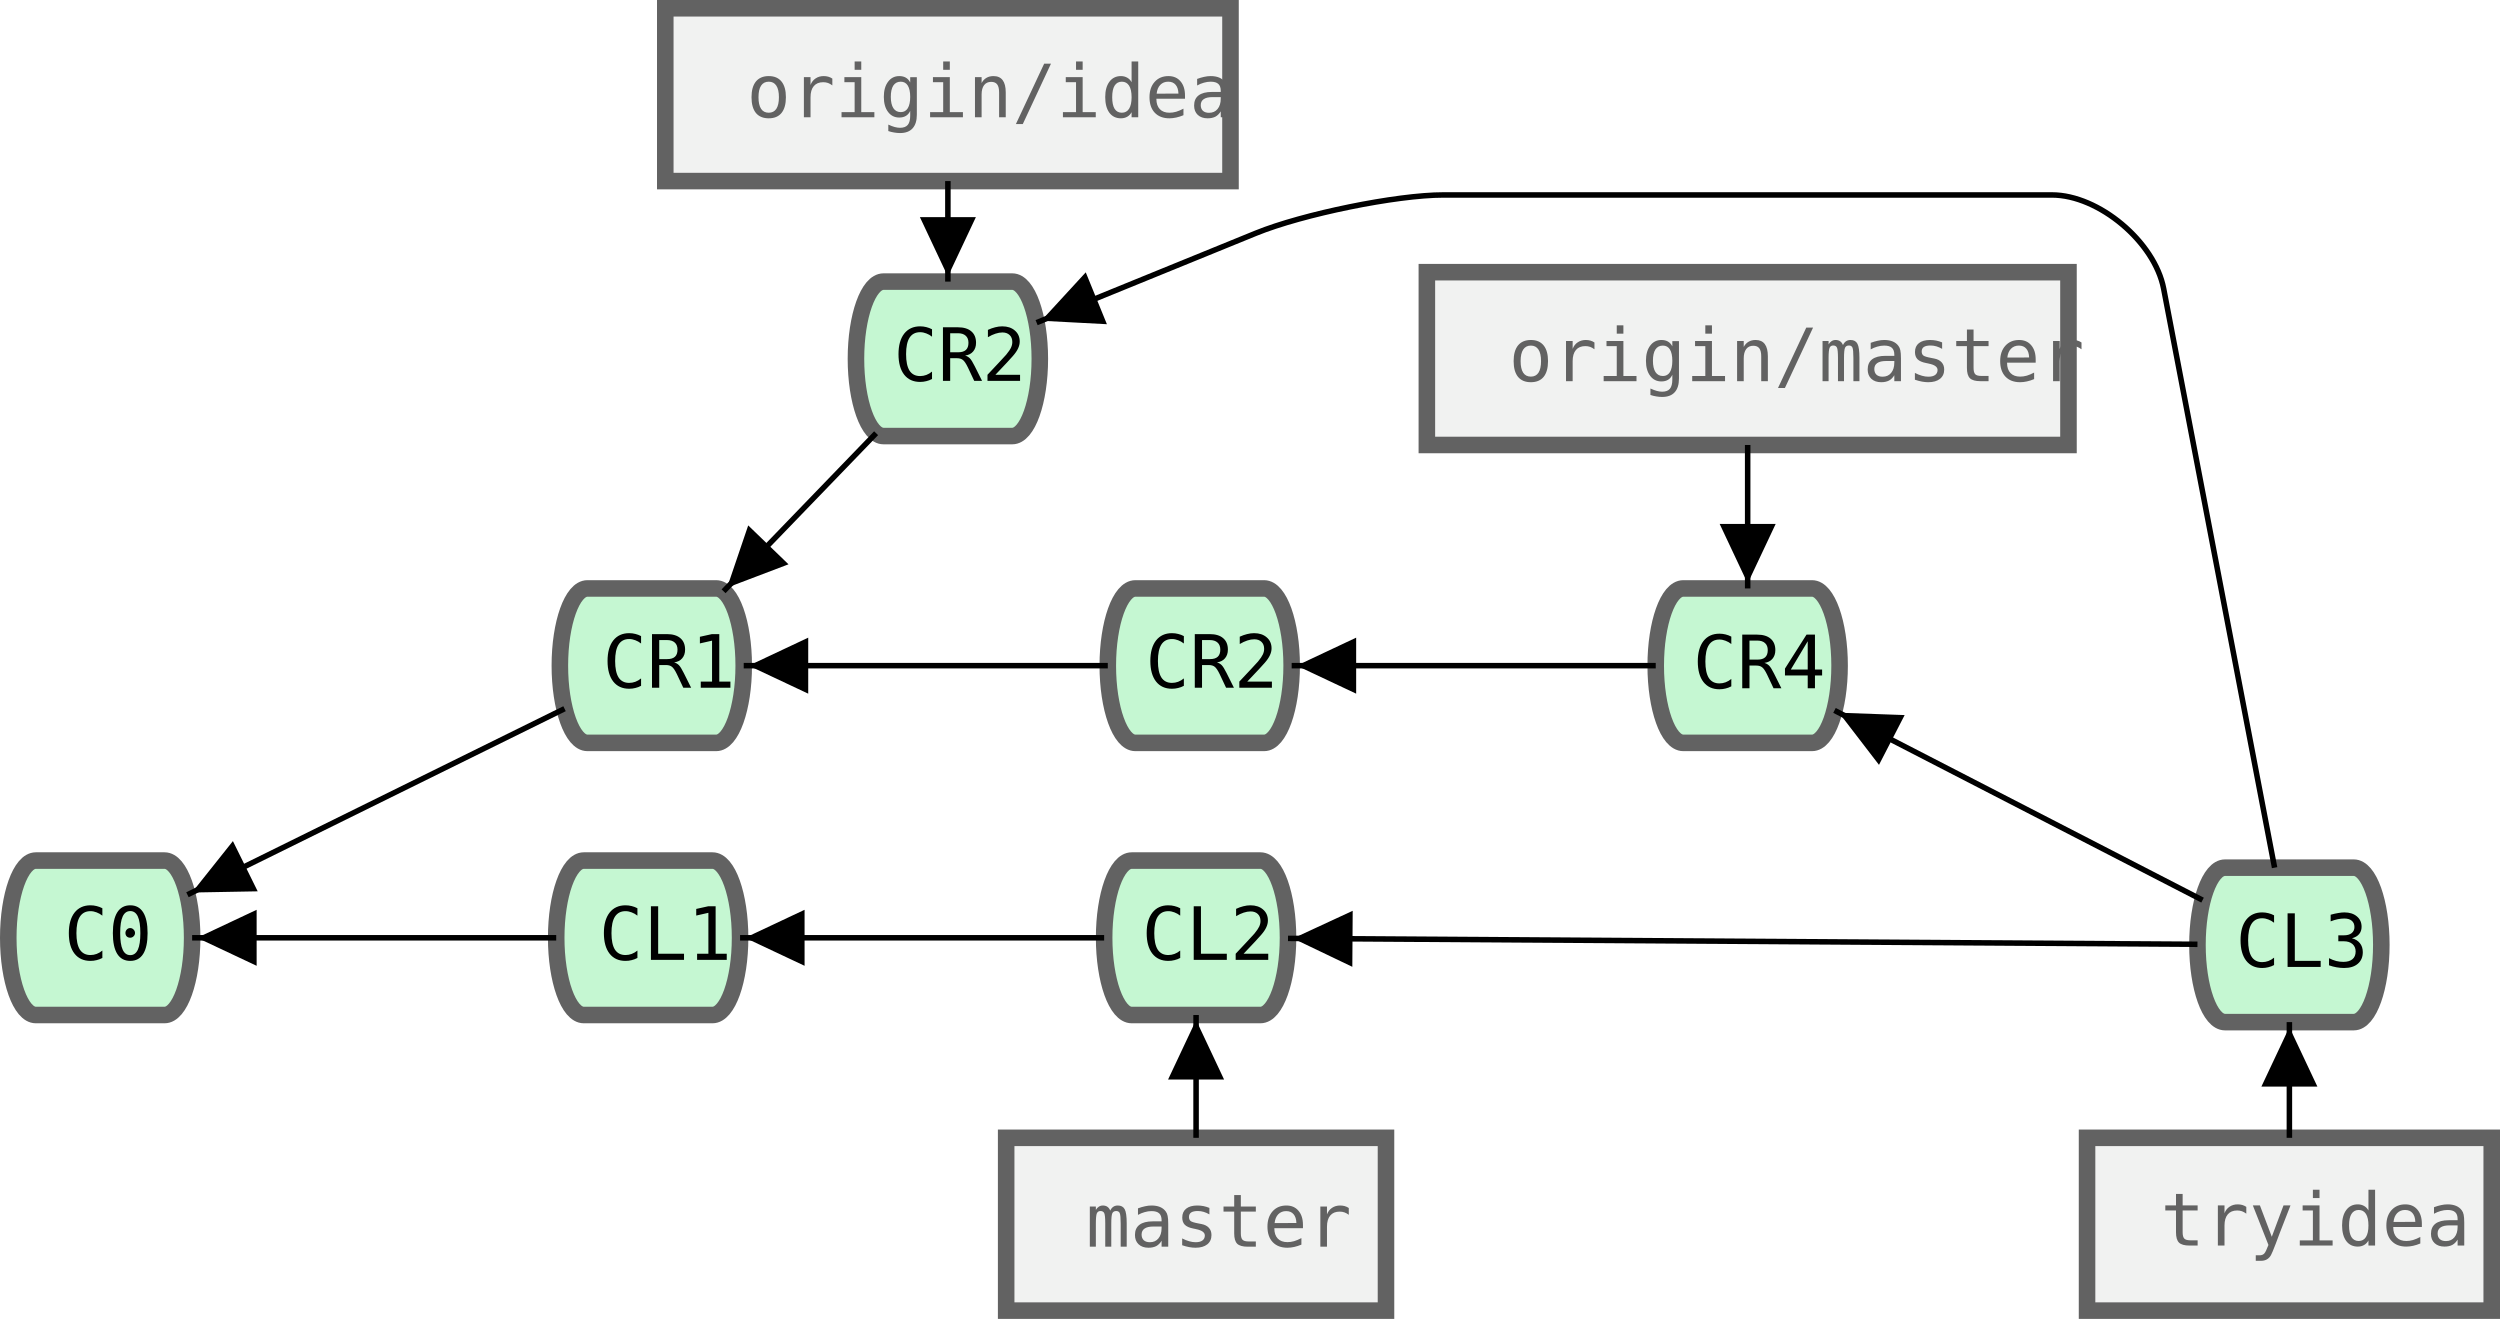
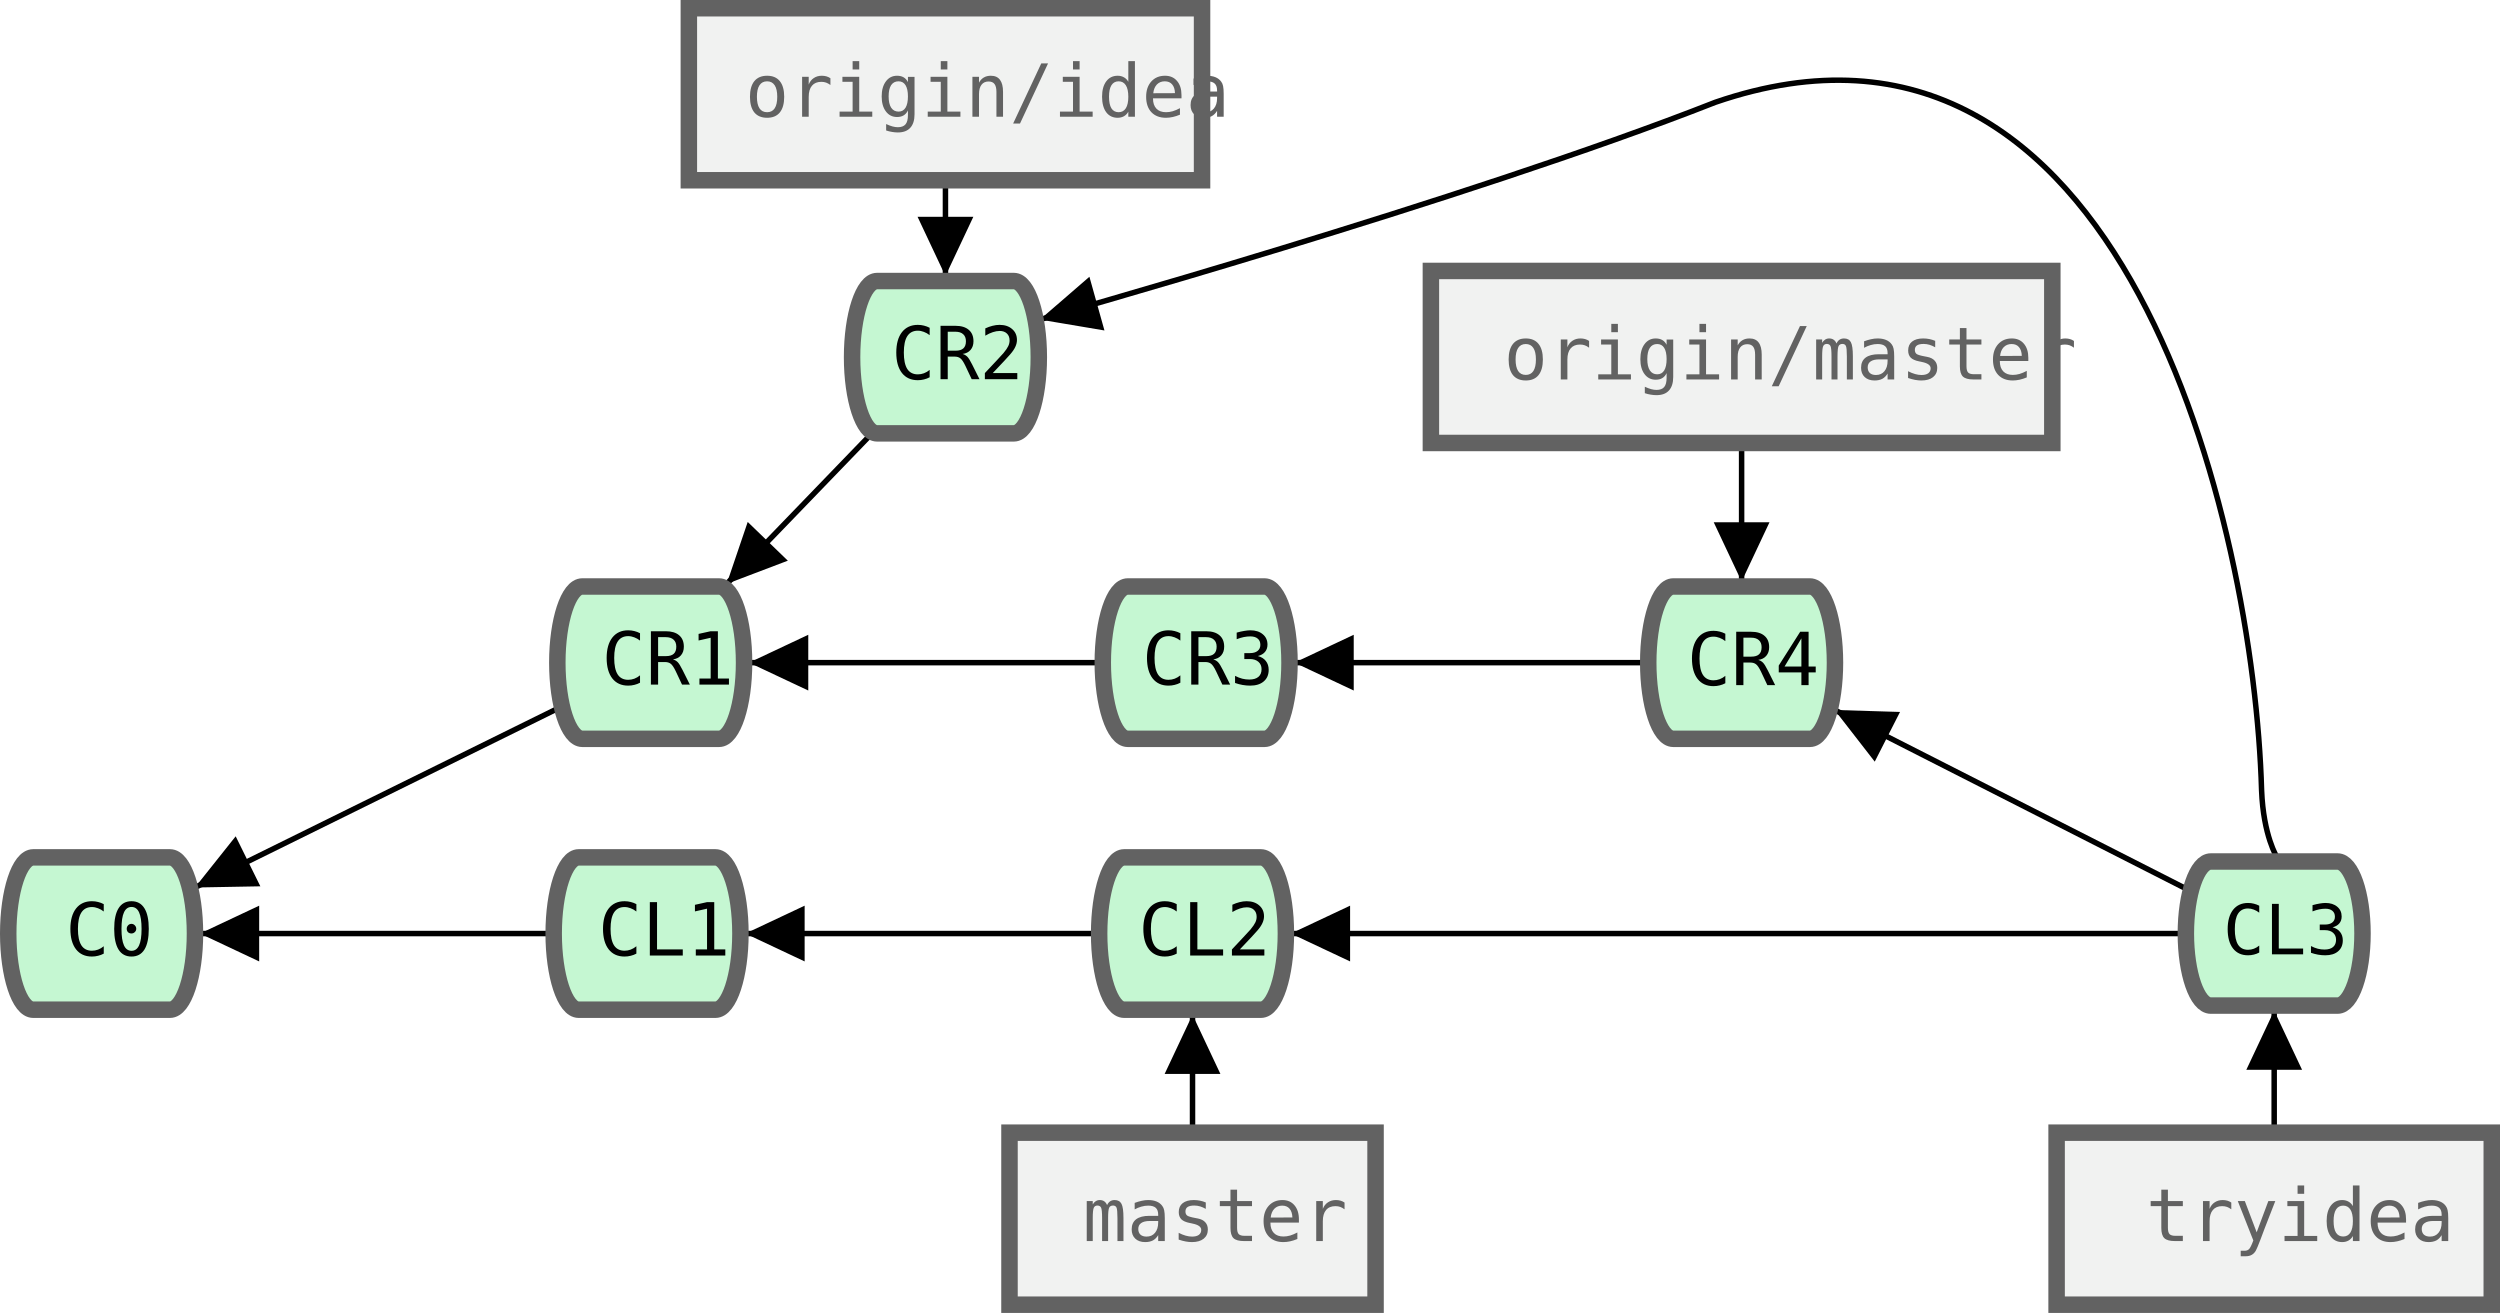
- <svg xmlns="http://www.w3.org/2000/svg" width="453.239" height="239.112" version="1.1" id="svg59" xml:space="preserve">
+ <svg xmlns="http://www.w3.org/2000/svg" width="455.299" height="239.112" version="1.1" id="svg49" xml:space="preserve">
  <defs id="defs4">
-     <rect x="318.086" y="219.016" width="10.384" height="29.798" id="rect3302" />
-     <marker orient="auto" refY="0" refX="0" id="Arrow1Lend_000000_1.000000px" style="overflow:visible">
-       <path id="path_Arrow1Lend_000000_1.000000px" d="M -5,0 V -2 L 0,0 -5,2 Z" style="fill:#000000;fill-rule:evenodd;stroke:#000000;stroke-width:1px;marker-start:none" />
-     </marker>
    <marker style="overflow:visible" id="TriangleStart" refX="4" refY="0" orient="auto-start-reverse" markerWidth="10.784" markerHeight="10.155" viewBox="0 0 5.324 6.155" preserveAspectRatio="none">
      <path transform="scale(0.5)" style="fill:context-stroke;fill-rule:evenodd;stroke:context-stroke;stroke-width:1pt" d="M 5.77,0 -2.88,5 V -5 Z" id="path135" />
    </marker>
    <marker style="overflow:visible" id="TriangleStart-0" refX="4" refY="0" orient="auto-start-reverse" markerWidth="10.784" markerHeight="10.155" viewBox="0 0 5.324 6.155" preserveAspectRatio="none">
      <path transform="scale(0.5)" style="fill:context-stroke;fill-rule:evenodd;stroke:context-stroke;stroke-width:1pt" d="M 5.77,0 -2.88,5 V -5 Z" id="path135-8" />
    </marker>
    <marker style="overflow:visible" id="TriangleStart-0-1" refX="4" refY="0" orient="auto-start-reverse" markerWidth="10.784" markerHeight="10.155" viewBox="0 0 5.324 6.155" preserveAspectRatio="none">
      <path transform="scale(0.5)" style="fill:context-stroke;fill-rule:evenodd;stroke:context-stroke;stroke-width:1pt" d="M 5.77,0 -2.88,5 V -5 Z" id="path135-8-9" />
    </marker>
    <marker style="overflow:visible" id="TriangleStart-0-1-9" refX="4" refY="0" orient="auto-start-reverse" markerWidth="10.784" markerHeight="10.155" viewBox="0 0 5.324 6.155" preserveAspectRatio="none">
      <path transform="scale(0.5)" style="fill:context-stroke;fill-rule:evenodd;stroke:context-stroke;stroke-width:1pt" d="M 5.77,0 -2.88,5 V -5 Z" id="path135-8-9-3" />
    </marker>
    <marker style="overflow:visible" id="TriangleStart-0-1-0" refX="4" refY="0" orient="auto-start-reverse" markerWidth="10.784" markerHeight="10.155" viewBox="0 0 5.324 6.155" preserveAspectRatio="none">
      <path transform="scale(0.5)" style="fill:context-stroke;fill-rule:evenodd;stroke:context-stroke;stroke-width:1pt" d="M 5.77,0 -2.88,5 V -5 Z" id="path135-8-9-04" />
    </marker>
    <marker style="overflow:visible" id="TriangleStart-0-1-2" refX="4" refY="0" orient="auto-start-reverse" markerWidth="10.784" markerHeight="10.155" viewBox="0 0 5.324 6.155" preserveAspectRatio="none">
      <path transform="scale(0.5)" style="fill:context-stroke;fill-rule:evenodd;stroke:context-stroke;stroke-width:1pt" d="M 5.77,0 -2.88,5 V -5 Z" id="path135-8-9-67" />
    </marker>
    <marker style="overflow:visible" id="TriangleStart-0-1-98" refX="4" refY="0" orient="auto-start-reverse" markerWidth="10.784" markerHeight="10.155" viewBox="0 0 5.324 6.155" preserveAspectRatio="none">
      <path transform="scale(0.5)" style="fill:context-stroke;fill-rule:evenodd;stroke:context-stroke;stroke-width:1pt" d="M 5.77,0 -2.88,5 V -5 Z" id="path135-8-9-7" />
    </marker>
    <marker style="overflow:visible" id="TriangleStart-0-1-82" refX="4" refY="0" orient="auto-start-reverse" markerWidth="10.784" markerHeight="10.155" viewBox="0 0 5.324 6.155" preserveAspectRatio="none">
      <path transform="scale(0.5)" style="fill:context-stroke;fill-rule:evenodd;stroke:context-stroke;stroke-width:1pt" d="M 5.77,0 -2.88,5 V -5 Z" id="path135-8-9-9" />
    </marker>
-     <marker style="overflow:visible" id="TriangleStart-0-1-5" refX="4" refY="0" orient="auto-start-reverse" markerWidth="10.784" markerHeight="10.155" viewBox="0 0 5.324 6.155" preserveAspectRatio="none">
-       <path transform="scale(0.5)" style="fill:context-stroke;fill-rule:evenodd;stroke:context-stroke;stroke-width:1pt" d="M 5.77,0 -2.88,5 V -5 Z" id="path135-8-9-99" />
-     </marker>
-     <marker style="overflow:visible" id="TriangleStart-0-1-91" refX="4" refY="0" orient="auto-start-reverse" markerWidth="10.784" markerHeight="10.155" viewBox="0 0 5.324 6.155" preserveAspectRatio="none">
-       <path transform="scale(0.5)" style="fill:context-stroke;fill-rule:evenodd;stroke:context-stroke;stroke-width:1pt" d="M 5.77,0 -2.88,5 V -5 Z" id="path135-8-9-07" />
-     </marker>
    <marker style="overflow:visible" id="TriangleStart-0-1-91-8" refX="4" refY="0" orient="auto-start-reverse" markerWidth="10.784" markerHeight="10.155" viewBox="0 0 5.324 6.155" preserveAspectRatio="none">
      <path transform="scale(0.5)" style="fill:context-stroke;fill-rule:evenodd;stroke:context-stroke;stroke-width:1pt" d="M 5.77,0 -2.88,5 V -5 Z" id="path135-8-9-07-04" />
    </marker>
-     <marker style="overflow:visible" id="TriangleStart-0-1-5-1" refX="4" refY="0" orient="auto-start-reverse" markerWidth="10.784" markerHeight="10.155" viewBox="0 0 5.324 6.155" preserveAspectRatio="none">
-       <path transform="scale(0.5)" style="fill:context-stroke;fill-rule:evenodd;stroke:context-stroke;stroke-width:1pt" d="M 5.77,0 -2.88,5 V -5 Z" id="path135-8-9-99-27" />
+     <marker style="overflow:visible" id="TriangleStart-0-1-6" refX="4" refY="0" orient="auto-start-reverse" markerWidth="10.784" markerHeight="10.155" viewBox="0 0 5.324 6.155" preserveAspectRatio="none">
+       <path transform="scale(0.5)" style="fill:context-stroke;fill-rule:evenodd;stroke:context-stroke;stroke-width:1pt" d="M 5.77,0 -2.88,5 V -5 Z" id="path135-8-9-5" />
    </marker>
-     <marker style="overflow:visible" id="TriangleStart-0-1-2-9" refX="4" refY="0" orient="auto-start-reverse" markerWidth="10.784" markerHeight="10.155" viewBox="0 0 5.324 6.155" preserveAspectRatio="none">
-       <path transform="scale(0.5)" style="fill:context-stroke;fill-rule:evenodd;stroke:context-stroke;stroke-width:1pt" d="M 5.77,0 -2.88,5 V -5 Z" id="path135-8-9-67-3" />
+     <marker style="overflow:visible" id="TriangleStart-0-1-3" refX="4" refY="0" orient="auto-start-reverse" markerWidth="10.784" markerHeight="10.155" viewBox="0 0 5.324 6.155" preserveAspectRatio="none">
+       <path transform="scale(0.5)" style="fill:context-stroke;fill-rule:evenodd;stroke:context-stroke;stroke-width:1pt" d="M 5.77,0 -2.88,5 V -5 Z" id="path135-8-9-74" />
+     </marker>
+     <marker style="overflow:visible" id="TriangleStart-0-1-91-8-4" refX="4" refY="0" orient="auto-start-reverse" markerWidth="10.784" markerHeight="10.155" viewBox="0 0 5.324 6.155" preserveAspectRatio="none">
+       <path transform="scale(0.5)" style="fill:context-stroke;fill-rule:evenodd;stroke:context-stroke;stroke-width:1pt" d="M 5.77,0 -2.88,5 V -5 Z" id="path135-8-9-07-04-3" />
    </marker>
  </defs>
-   <g id="g_master" style="stroke:#626262;stroke-width:3;stroke-dasharray:none;stroke-opacity:1" transform="translate(-74.29382,49.72458)">
-     <path d="m 452.667,187.887 h 73.366 v -31.329 h -73.366 z" style="fill:#f1f2f1;fill-opacity:1;fill-rule:nonzero;stroke:#626262;stroke-width:3;stroke-dasharray:none;stroke-opacity:1" id="b_master" />
-     <text xml:space="preserve" style="font-variant:normal;font-weight:normal;font-size:13.333px;font-family:Inconsolata;-inkscape-font-specification:Inconsolata;writing-mode:lr-tb;fill:#626262;fill-opacity:1;fill-rule:nonzero;stroke:none;stroke-width:3;stroke-dasharray:none;stroke-opacity:1" id="t_master" x="465.997" y="176.089">
-       <tspan x="465.997" y="176.089" id="tspan34577" style="fill:#626262;fill-opacity:1;stroke:none;stroke-width:3;stroke-dasharray:none;stroke-opacity:1">tryidea</tspan>
-     </text>
-   </g>
-   <g id="g_c1" style="stroke:#626262;stroke-width:3;stroke-dasharray:none;stroke-opacity:1" transform="translate(-38.95867,47.83096)">
-     <path d="m 144.797,108.187 h 23.333 c 2.76,0 5,6.272 5,14 0,7.728 -2.24,14 -5,14 h -23.333 c -2.761,0 -5,-6.272 -5,-14 0,-7.728 2.239,-14 5,-14" style="fill:#c5f7d2;fill-opacity:1;fill-rule:nonzero;stroke:#626262;stroke-width:3;stroke-dasharray:none;stroke-opacity:1" id="b_c1" />
+   <path style="display:inline;fill:none;fill-rule:evenodd;stroke:#000000;stroke-width:1px;stroke-linecap:butt;stroke-linejoin:miter;stroke-opacity:1;marker-end:url(#TriangleStart)" d="m 172.185,32.829 1e-5,18.353" id="a_1" />
+   <path style="display:inline;fill:none;fill-rule:evenodd;stroke:#000000;stroke-width:1px;stroke-linecap:butt;stroke-linejoin:miter;stroke-opacity:1;marker-end:url(#TriangleStart-0)" d="m 317.181,80.673 2e-5,26.137" id="a_1-1" />
+   <path style="display:inline;fill:none;fill-rule:evenodd;stroke:#000000;stroke-width:1px;stroke-linecap:butt;stroke-linejoin:miter;stroke-opacity:1;marker-end:url(#TriangleStart-0-1)" d="M 300.177,120.681 H 234.846" id="a_1-1-6" />
+   <path style="display:inline;fill:none;fill-rule:evenodd;stroke:#000000;stroke-width:1px;stroke-linecap:butt;stroke-linejoin:miter;stroke-opacity:1;marker-end:url(#TriangleStart-0-1-6)" d="M 398.961,162.28 333.307,128.884" id="a_1-1-6-69" />
+   <path style="display:inline;fill:none;fill-rule:evenodd;stroke:#000000;stroke-width:1px;stroke-linecap:butt;stroke-linejoin:miter;stroke-opacity:1;marker-end:url(#TriangleStart-0-1-3)" d="m 398.089,170.018 -163.904,0" id="a_1-1-6-5" />
+   <path style="display:inline;fill:none;fill-rule:evenodd;stroke:#000000;stroke-width:1px;stroke-linecap:butt;stroke-linejoin:miter;stroke-opacity:1;marker-end:url(#TriangleStart-0-1-0)" d="m 158.981,78.736 -27.274,28.263" id="a_1-1-6-6" />
+   <path style="display:inline;fill:none;fill-rule:evenodd;stroke:#000000;stroke-width:1px;stroke-linecap:butt;stroke-linejoin:miter;stroke-opacity:1;marker-end:url(#TriangleStart-0-1-2)" d="M 200.177,170.018 H 134.846" id="a_1-1-6-56" />
+   <path style="display:inline;fill:none;fill-rule:evenodd;stroke:#000000;stroke-width:1px;stroke-linecap:butt;stroke-linejoin:miter;stroke-opacity:1;marker-end:url(#TriangleStart-0-1-98)" d="M 100.839,170.018 H 35.507" id="a_1-1-6-2" />
+   <path style="display:inline;fill:none;fill-rule:evenodd;stroke:#000000;stroke-width:1px;stroke-linecap:butt;stroke-linejoin:miter;stroke-opacity:1;marker-end:url(#TriangleStart-0-1-82)" d="m 200.839,120.681 h -65.331" id="a_1-1-6-9" />
+   <path style="display:inline;fill:none;fill-rule:evenodd;stroke:#000000;stroke-width:1px;stroke-linecap:butt;stroke-linejoin:miter;stroke-opacity:1;marker-end:url(#TriangleStart-0-1-9)" d="M 102.325,128.663 34.682,162.036" id="a_1-1-6-3" />
+   <path style="display:inline;fill:none;fill-rule:evenodd;stroke:#000000;stroke-width:1px;stroke-linecap:butt;stroke-linejoin:miter;stroke-opacity:1;marker-end:url(#TriangleStart-0-1-91-8)" d="M 217.181,206.282 V 183.889" id="a_1-1-6-58-2" />
+   <path style="display:inline;fill:none;fill-rule:evenodd;stroke:#000000;stroke-width:1px;stroke-linecap:butt;stroke-linejoin:miter;stroke-opacity:1;marker-end:url(#TriangleStart-0-1-91-8-4)" d="m 414.174,206.282 0,-23.143" id="a_1-1-6-58-2-0" />
+   <path style="fill:none;fill-rule:evenodd;stroke:#000000;stroke-width:1px;stroke-linecap:butt;stroke-linejoin:miter;stroke-opacity:1;marker-end:url(#TriangleStart)" d="m 414.682,156.131 c 0,0 -2.479,-3.895 -2.803,-12.207 C 410.525,95.952 386.848,-6.937 312.413,18.621 267.165,36.425 188.512,58.447 188.512,58.447" id="path5614" />
+   <g id="g_c1" style="stroke:#626262;stroke-width:3;stroke-dasharray:none;stroke-opacity:1" transform="translate(-38.62166,47.83097)">
+     <rect style="fill:#c5f7d2;fill-opacity:1;stroke:#626262;stroke-width:3;stroke-dasharray:none;stroke-opacity:1" id="rect3545-6-1-7-9-3" width="34.007" height="27.742" x="139.46" y="108.316" ry="13.871" rx="4.558" />
    <text xml:space="preserve" style="font-variant:normal;font-weight:normal;font-size:13.333px;font-family:Inconsolata;-inkscape-font-specification:Inconsolata;writing-mode:lr-tb;fill:#000000;fill-opacity:1;fill-rule:nonzero;stroke:none;stroke-width:3;stroke-dasharray:none;stroke-opacity:1" id="t_c1" x="147.537" y="126.187">
      <tspan x="147.537" id="tspan34585" style="stroke:none;stroke-width:3;stroke-dasharray:none;stroke-opacity:1" y="126.187">CL1</tspan>
    </text>
  </g>
-   <g id="g_c0" style="stroke:#626262;stroke-width:3;stroke-dasharray:none;stroke-opacity:1" transform="translate(-38.0552,47.83096)">
-     <path d="m 44.555,108.187 h 23.333 c 2.76,0 5,6.272 5,14 0,7.728 -2.24,14 -5,14 H 44.555 c -2.76,0 -5,-6.272 -5,-14 0,-7.728 2.24,-14 5,-14" style="fill:#c5f7d2;fill-opacity:1;fill-rule:nonzero;stroke:#626262;stroke-width:3;stroke-dasharray:none;stroke-opacity:1" id="b_c0" />
+   <g id="g_c0" style="stroke:#626262;stroke-width:3;stroke-dasharray:none;stroke-opacity:1" transform="translate(-37.71819,47.83097)">
+     <rect style="fill:#c5f7d2;fill-opacity:1;stroke:#626262;stroke-width:3;stroke-dasharray:none;stroke-opacity:1" id="rect3545-6-1-7-9" width="34.007" height="27.742" x="39.218" y="108.316" ry="13.871" rx="4.558" />
    <text xml:space="preserve" style="font-variant:normal;font-weight:normal;font-size:13.333px;font-family:Inconsolata;-inkscape-font-specification:Inconsolata;writing-mode:lr-tb;fill:#000000;fill-opacity:1;fill-rule:nonzero;stroke:none;stroke-width:3;stroke-dasharray:none;stroke-opacity:1" id="t_c0" x="49.629" y="126.187">
      <tspan x="49.629 56.295" y="126.187" id="tspan34593" style="stroke:none;stroke-width:3;stroke-dasharray:none;stroke-opacity:1">C0</tspan>
    </text>
  </g>
-   <g id="g_c2" style="stroke:#626262;stroke-width:3;stroke-dasharray:none;stroke-opacity:1" transform="translate(-10.63467,47.83096)">
-     <path d="m 215.812,108.187 h 23.333 c 2.76,0 5,6.272 5,14 0,7.728 -2.24,14 -5,14 h -23.333 c -2.76,0 -5,-6.272 -5,-14 0,-7.728 2.24,-14 5,-14" style="fill:#c5f7d2;fill-opacity:1;fill-rule:nonzero;stroke:#626262;stroke-width:3;stroke-dasharray:none;stroke-opacity:1" id="b_c2" />
+   <g id="g_c2" style="stroke:#626262;stroke-width:3;stroke-dasharray:none;stroke-opacity:1" transform="translate(-10.29766,47.83097)">
+     <rect style="fill:#c5f7d2;fill-opacity:1;stroke:#626262;stroke-width:3;stroke-dasharray:none;stroke-opacity:1" id="rect3545-6-1-7-9-6" width="34.007" height="27.742" x="210.475" y="108.316" ry="13.871" rx="4.558" />
    <text xml:space="preserve" style="font-variant:normal;font-weight:normal;font-size:13.333px;font-family:Inconsolata;-inkscape-font-specification:Inconsolata;writing-mode:lr-tb;fill:#000000;fill-opacity:1;fill-rule:nonzero;stroke:none;stroke-width:3;stroke-dasharray:none;stroke-opacity:1" id="t_c2" x="217.619" y="126.187">
      <tspan x="217.619" y="126.187" id="tspan34607" style="stroke:none;stroke-width:3;stroke-dasharray:none;stroke-opacity:1">CL2</tspan>
    </text>
  </g>
-   <g id="g_r1" style="stroke:#626262;stroke-width:3;stroke-dasharray:none;stroke-opacity:1" transform="translate(-36.944,49.11765)">
-     <path d="m 143.444,57.564 h 23.333 c 2.76,0 5,6.272 5,14 0,7.728 -2.24,14 -5,14 H 143.444 c -2.76,0 -5,-6.272 -5,-14 0,-7.728 2.24,-14 5,-14" style="fill:#c5f7d2;fill-opacity:1;fill-rule:nonzero;stroke:#626262;stroke-width:3;stroke-dasharray:none;stroke-opacity:1" id="b_r1" />
+   <g id="g_c2-5" style="stroke:#626262;stroke-width:3.171;stroke-dasharray:none;stroke-opacity:1" transform="matrix(0.9459567,0,0,0.9459567,198.9886,54.43435)">
+     <rect style="fill:#c5f7d2;fill-opacity:1;stroke:#626262;stroke-width:3.171;stroke-dasharray:none;stroke-opacity:1" id="rect3545-6-1-7-9-6-5" width="34.007" height="27.742" x="210.475" y="108.316" ry="14.664" rx="4.818" />
+     <text xml:space="preserve" style="font-variant:normal;font-weight:normal;font-size:13.333px;font-family:Inconsolata;-inkscape-font-specification:Inconsolata;writing-mode:lr-tb;fill:#000000;fill-opacity:1;fill-rule:nonzero;stroke:none;stroke-width:3.171;stroke-dasharray:none;stroke-opacity:1" id="t_c2-4" x="217.619" y="126.187">
+       <tspan x="217.619" y="126.187" id="tspan34607-7" style="stroke:none;stroke-width:3.171;stroke-dasharray:none;stroke-opacity:1">CL3</tspan>
+     </text>
+   </g>
+   <g id="g_r1" style="stroke:#626262;stroke-width:3;stroke-dasharray:none;stroke-opacity:1" transform="translate(-36.60699,49.11766)">
+     <rect style="fill:#c5f7d2;fill-opacity:1;stroke:#626262;stroke-width:3;stroke-dasharray:none;stroke-opacity:1" id="rect3545-6-1-7-9-1" width="34.007" height="27.742" x="138.107" y="57.693" ry="13.871" rx="4.558" />
    <text xml:space="preserve" style="font-variant:normal;font-weight:normal;font-size:13.333px;font-family:Inconsolata;-inkscape-font-specification:Inconsolata;writing-mode:lr-tb;fill:#000000;fill-opacity:1;fill-rule:nonzero;stroke:none;stroke-width:3;stroke-dasharray:none;stroke-opacity:1" id="t_r1" x="146.184" y="75.564">
      <tspan x="146.184" y="75.564" id="tspan34621" style="stroke:none;stroke-width:3;stroke-dasharray:none;stroke-opacity:1">CR1</tspan>
    </text>
  </g>
-   <g id="g_r2" style="stroke:#626262;stroke-width:3;stroke-dasharray:none;stroke-opacity:1" transform="translate(-35.59733,49.11765)">
-     <path d="m 241.436,57.564 h 23.333 c 2.759,0 5,6.272 5,14 0,7.728 -2.241,14 -5,14 h -23.333 c -2.76,0 -5,-6.272 -5,-14 0,-7.728 2.24,-14 5,-14" style="fill:#c5f7d2;fill-opacity:1;fill-rule:nonzero;stroke:#626262;stroke-width:3;stroke-dasharray:none;stroke-opacity:1" id="b_r2" />
+   <g id="g_r2" style="stroke:#626262;stroke-width:3;stroke-dasharray:none;stroke-opacity:1" transform="translate(-35.26032,49.11766)">
+     <rect style="fill:#c5f7d2;fill-opacity:1;stroke:#626262;stroke-width:3;stroke-dasharray:none;stroke-opacity:1" id="rect3545-6-1-7-9-0" width="34.007" height="27.742" x="236.099" y="57.693" ry="13.871" rx="4.558" />
    <text xml:space="preserve" style="font-variant:normal;font-weight:normal;font-size:13.333px;font-family:Inconsolata;-inkscape-font-specification:Inconsolata;writing-mode:lr-tb;fill:#000000;fill-opacity:1;fill-rule:nonzero;stroke:none;stroke-width:3;stroke-dasharray:none;stroke-opacity:1" id="t_r2" x="243.243" y="75.564">
-       <tspan x="243.243" y="75.564" id="tspan34641" style="stroke:none;stroke-width:3;stroke-dasharray:none;stroke-opacity:1">CR2</tspan>
+       <tspan x="243.243" y="75.564" id="tspan34641" style="stroke:none;stroke-width:3;stroke-dasharray:none;stroke-opacity:1">CR3</tspan>
    </text>
  </g>
-   <g id="g_c3" style="stroke:#626262;stroke-width:3;stroke-dasharray:none;stroke-opacity:1" transform="translate(-138.7429,-57.13312)">
-     <path d="m 298.924,108.187 h 23.333 c 2.76,0 5,6.272 5,14 0,7.728 -2.24,14 -5,14 h -23.333 c -2.76,0 -5,-6.272 -5,-14 0,-7.728 2.24,-14 5,-14" style="fill:#c5f7d2;fill-opacity:1;fill-rule:nonzero;stroke:#626262;stroke-width:3;stroke-dasharray:none;stroke-opacity:1" id="b_c3" />
+   <g id="g_c3" style="stroke:#626262;stroke-width:3;stroke-dasharray:none;stroke-opacity:1" transform="translate(-138.4059,-57.13311)">
+     <rect style="fill:#c5f7d2;fill-opacity:1;stroke:#626262;stroke-width:3;stroke-dasharray:none;stroke-opacity:1" id="rect3545-6-1-7-9-63" width="34.007" height="27.742" x="293.587" y="108.316" ry="13.871" rx="4.558" />
    <text xml:space="preserve" style="font-variant:normal;font-weight:normal;font-size:13.333px;font-family:Inconsolata;-inkscape-font-specification:Inconsolata;writing-mode:lr-tb;fill:#000000;fill-opacity:1;fill-rule:nonzero;stroke:none;stroke-width:3;stroke-dasharray:none;stroke-opacity:1" id="t_c3" x="300.731" y="126.187">
      <tspan x="300.731" y="126.187" id="tspan34655" style="stroke:none;stroke-width:3;stroke-dasharray:none;stroke-opacity:1">CR2</tspan>
    </text>
  </g>
-   <g id="g_r3" style="stroke:#626262;stroke-width:3;stroke-dasharray:none;stroke-opacity:1" transform="translate(-70.944,49.11765)">
-     <path d="m 376.121,57.564 h 23.333 c 2.76,0 5,6.272 5,14 0,7.728 -2.24,14 -5,14 h -23.333 c -2.76,0 -5,-6.272 -5,-14 0,-7.728 2.24,-14 5,-14" style="fill:#c5f7d2;fill-opacity:1;fill-rule:nonzero;stroke:#626262;stroke-width:3;stroke-dasharray:none;stroke-opacity:1" id="b_r3" />
+   <g id="g_r3" style="stroke:#626262;stroke-width:3;stroke-dasharray:none;stroke-opacity:1" transform="translate(-70.60699,49.11766)">
+     <rect style="fill:#c5f7d2;fill-opacity:1;stroke:#626262;stroke-width:3;stroke-dasharray:none;stroke-opacity:1" id="rect3545-6-1-7-9-2" width="34.007" height="27.742" x="370.784" y="57.693" ry="13.871" rx="4.558" />
    <text xml:space="preserve" style="font-variant:normal;font-weight:normal;font-size:13.333px;font-family:Inconsolata;-inkscape-font-specification:Inconsolata;writing-mode:lr-tb;fill:#000000;fill-opacity:1;fill-rule:nonzero;stroke:none;stroke-width:3;stroke-dasharray:none;stroke-opacity:1" id="t_r3" x="377.841" y="75.657">
      <tspan x="377.841" id="tspan34689" style="stroke:none;stroke-width:3;stroke-dasharray:none;stroke-opacity:1" y="75.657">CR4</tspan>
    </text>
  </g>
-   <g id="g_c5" style="stroke:#626262;stroke-width:3;stroke-dasharray:none;stroke-opacity:1" transform="translate(-70.944,49.11765)">
-     <path d="m 474.333,108.187 h 23.333 c 2.76,0 5,6.272 5,14 0,7.728 -2.24,14 -5,14 h -23.333 c -2.76,0 -5,-6.272 -5,-14 0,-7.728 2.24,-14 5,-14" style="fill:#c5f7d2;fill-opacity:1;fill-rule:nonzero;stroke:#626262;stroke-width:3;stroke-dasharray:none;stroke-opacity:1" id="b_c5" />
-     <text xml:space="preserve" style="font-variant:normal;font-weight:normal;font-size:13.333px;font-family:Inconsolata;-inkscape-font-specification:Inconsolata;writing-mode:lr-tb;fill:#000000;fill-opacity:1;fill-rule:nonzero;stroke:none;stroke-width:3;stroke-dasharray:none;stroke-opacity:1" id="t_c5" x="476.24" y="126.187">
-       <tspan x="476.24" y="126.187" id="tspan34697" style="stroke:none;stroke-width:3;stroke-dasharray:none;stroke-opacity:1">CL3</tspan>
-     </text>
-   </g>
-   <g id="g_master_hh2h" transform="translate(-332.0546,-155.0577)" style="stroke:#626262;stroke-width:3;stroke-dasharray:none;stroke-opacity:1">
-     <path d="m 452.667,187.887 h 102.471 v -31.329 H 452.667 Z" style="fill:#f1f2f1;fill-opacity:1;fill-rule:nonzero;stroke:#626262;stroke-width:3;stroke-dasharray:none;stroke-opacity:1" id="b_master_hh2h" />
+   <g id="g_master_hh2h" transform="translate(-331.7176,-155.0577)" style="stroke:#626262;stroke-width:3;stroke-dasharray:none;stroke-opacity:1">
+     <rect style="fill:#f1f2f1;fill-opacity:1;stroke:#626262;stroke-width:3;stroke-dasharray:none;stroke-opacity:1" id="rect553-6" width="93.465" height="31.329" x="457.17" y="156.558" />
    <text xml:space="preserve" style="font-variant:normal;font-weight:normal;font-size:13.333px;font-family:Inconsolata;-inkscape-font-specification:Inconsolata;writing-mode:lr-tb;fill:#626262;fill-opacity:1;fill-rule:nonzero;stroke:none;stroke-width:3;stroke-dasharray:none;stroke-opacity:1" id="t_master_hh2h" x="467.409" y="176.322">
      <tspan id="tspan34577-2-1-5" style="fill:#626262;fill-opacity:1;stroke:none;stroke-width:3;stroke-dasharray:none;stroke-opacity:1" x="467.409" y="176.322">origin/idea</tspan>
    </text>
  </g>
-   <g id="g_master_h2" transform="translate(-193.9831,-107.2138)" style="stroke:#626262;stroke-width:3;stroke-dasharray:none;stroke-opacity:1">
-     <path d="m 452.667,187.887 h 116.321 v -31.329 H 452.667 Z" style="fill:#f1f2f1;fill-opacity:1;fill-rule:nonzero;stroke:#626262;stroke-width:3;stroke-dasharray:none;stroke-opacity:1" id="b_master_h2" />
+   <g id="g_master_h2" transform="translate(-193.6461,-107.2138)" style="stroke:#626262;stroke-width:3;stroke-dasharray:none;stroke-opacity:1">
+     <rect style="fill:#f1f2f1;fill-opacity:1;stroke:#626262;stroke-width:3;stroke-dasharray:none;stroke-opacity:1" id="rect553-1" width="113.175" height="31.329" x="454.239" y="156.558" />
    <text xml:space="preserve" style="font-variant:normal;font-weight:normal;font-size:13.333px;font-family:Inconsolata;-inkscape-font-specification:Inconsolata;writing-mode:lr-tb;fill:#626262;fill-opacity:1;fill-rule:nonzero;stroke:none;stroke-width:3;stroke-dasharray:none;stroke-opacity:1" id="t_master_h2" x="467.507" y="176.322">
      <tspan id="tspan34577-2-1-5-0" style="fill:#626262;fill-opacity:1;stroke:none;stroke-width:3;stroke-dasharray:none;stroke-opacity:1" x="467.507" y="176.322">origin/master</tspan>
    </text>
-     <text xml:space="preserve" transform="translate(213.2849,-72.9728)" id="text3300" style="font-weight:bold;font-size:28px;line-height:125%;font-family:'Open Sans';-inkscape-font-specification:'Open Sans Bold';letter-spacing:0px;word-spacing:0px;white-space:pre;shape-inside:url(#rect3302);display:inline;fill:none;stroke:#000000;stroke-width:1px;stroke-linecap:butt;stroke-linejoin:miter;stroke-opacity:1" />
  </g>
-   <g id="g_master_s4" transform="translate(-270.3146,49.93124)" style="stroke:#626262;stroke-width:3;stroke-dasharray:none;stroke-opacity:1">
-     <path d="m 452.728,187.68 h 68.861 v -31.329 h -68.861 z" style="fill:#f1f2f1;fill-opacity:1;fill-rule:nonzero;stroke:#626262;stroke-width:3;stroke-dasharray:none;stroke-opacity:1" id="b_master_s4" />
+   <g id="g_master_s4" transform="translate(-269.9776,49.93125)" style="stroke:#626262;stroke-width:3;stroke-dasharray:none;stroke-opacity:1">
+     <rect style="fill:#f1f2f1;fill-opacity:1;stroke:#626262;stroke-width:3;stroke-dasharray:none;stroke-opacity:1" id="rect553-0" width="66.667" height="31.329" x="453.825" y="156.351" />
    <text xml:space="preserve" style="font-variant:normal;font-weight:normal;font-size:13.333px;font-family:Inconsolata;-inkscape-font-specification:Inconsolata;writing-mode:lr-tb;fill:#626262;fill-opacity:1;fill-rule:nonzero;stroke:none;stroke-width:3;stroke-dasharray:none;stroke-opacity:1" id="t_master_s4" x="467.192" y="176.089">
      <tspan x="467.192 473.859 480.525 487.192 493.859 500.525" y="176.089" id="tspan34577-2-6" style="fill:#626262;fill-opacity:1;stroke:none;stroke-width:3;stroke-dasharray:none;stroke-opacity:1">master</tspan>
      <tspan x="467.192 473.859 480.525 487.192 493.859 500.525" y="176.089" style="fill:#626262;fill-opacity:1;stroke:none;stroke-width:3;stroke-dasharray:none;stroke-opacity:1" id="tspan35271" />
    </text>
  </g>
-   <path style="display:inline;fill:none;fill-rule:evenodd;stroke:#000000;stroke-width:1px;stroke-linecap:butt;stroke-linejoin:miter;stroke-opacity:1;marker-end:url(#TriangleStart)" d="m 171.848,32.829 0,18.225" id="a_1" />
-   <path style="display:inline;fill:none;fill-rule:evenodd;stroke:#000000;stroke-width:1px;stroke-linecap:butt;stroke-linejoin:miter;stroke-opacity:1;marker-end:url(#TriangleStart-0)" d="m 316.844,80.673 0,26.009" id="a_1-1" />
-   <path style="display:inline;fill:none;fill-rule:evenodd;stroke:#000000;stroke-width:1px;stroke-linecap:butt;stroke-linejoin:miter;stroke-opacity:1;marker-end:url(#TriangleStart-0-1)" d="M 300.177,120.681 H 234.172" id="a_1-1-6" />
-   <path style="display:inline;fill:none;fill-rule:evenodd;stroke:#000000;stroke-width:1px;stroke-linecap:butt;stroke-linejoin:miter;stroke-opacity:1;marker-end:url(#TriangleStart-0-1-0)" d="m 158.834,78.539 -27.654,28.657" id="a_1-1-6-6" />
-   <path style="display:inline;fill:none;fill-rule:evenodd;stroke:#000000;stroke-width:1px;stroke-linecap:butt;stroke-linejoin:miter;stroke-opacity:1;marker-end:url(#TriangleStart-0-1-2)" d="M 200.177,170.018 H 134.172" id="a_1-1-6-56" />
-   <path style="display:inline;fill:none;fill-rule:evenodd;stroke:#000000;stroke-width:1px;stroke-linecap:butt;stroke-linejoin:miter;stroke-opacity:1;marker-end:url(#TriangleStart-0-1-2-9)" d="m 398.389,171.196 -164.879,-1.07" id="a_1-1-6-56-6" />
-   <path style="display:inline;fill:none;fill-rule:evenodd;stroke:#000000;stroke-width:1px;stroke-linecap:butt;stroke-linejoin:miter;stroke-opacity:1;marker-end:url(#TriangleStart-0-1-98)" d="M 100.839,170.018 H 34.833" id="a_1-1-6-2" />
-   <path style="display:inline;fill:none;fill-rule:evenodd;stroke:#000000;stroke-width:1px;stroke-linecap:butt;stroke-linejoin:miter;stroke-opacity:1;marker-end:url(#TriangleStart-0-1-82)" d="M 200.839,120.681 H 134.833" id="a_1-1-6-9" />
-   <path style="display:inline;fill:none;fill-rule:evenodd;stroke:#000000;stroke-width:1px;stroke-linecap:butt;stroke-linejoin:miter;stroke-opacity:1;marker-end:url(#TriangleStart-0-1-9)" d="M 102.349,128.485 33.984,162.214" id="a_1-1-6-3" />
-   <path style="display:inline;fill:none;fill-rule:evenodd;stroke:#000000;stroke-width:1px;stroke-linecap:butt;stroke-linejoin:miter;stroke-opacity:1;marker-end:url(#TriangleStart-0-1-5)" d="M 399.315,163.191 332.585,128.795" id="a_1-1-6-14" />
-   <path style="display:inline;fill:none;fill-rule:evenodd;stroke:#000000;stroke-width:1px;stroke-linecap:butt;stroke-linejoin:miter;stroke-opacity:1;marker-end:url(#TriangleStart-0-1-5-1)" d="M 412.373,157.305 392.262,52.344 c -1.629,-8.5 -11.757,-17 -20.257,-17 H 261.683 c -8.5,0 -25.5,3.467 -34,6.934 l -39.752,16.215" id="a_1-1-6-14-0" />
-   <path style="display:inline;fill:none;fill-rule:evenodd;stroke:#000000;stroke-width:1px;stroke-linecap:butt;stroke-linejoin:miter;stroke-opacity:1;marker-end:url(#TriangleStart-0-1-91)" d="m 415.056,206.282 0,-20.978" id="a_1-1-6-58" />
-   <path style="display:inline;fill:none;fill-rule:evenodd;stroke:#000000;stroke-width:1px;stroke-linecap:butt;stroke-linejoin:miter;stroke-opacity:1;marker-end:url(#TriangleStart-0-1-91-8)" d="m 216.844,206.282 0,-22.264" id="a_1-1-6-58-2" />
+   <g id="g_master_s4-2" transform="translate(-72.98502,49.93125)" style="stroke:#626262;stroke-width:3;stroke-dasharray:none;stroke-opacity:1">
+     <rect style="fill:#f1f2f1;fill-opacity:1;stroke:#626262;stroke-width:3;stroke-dasharray:none;stroke-opacity:1" id="rect553-0-5" width="79.251" height="31.329" x="447.533" y="156.351" />
+     <text xml:space="preserve" style="font-variant:normal;font-weight:normal;font-size:13.333px;font-family:Inconsolata;-inkscape-font-specification:Inconsolata;writing-mode:lr-tb;fill:#626262;fill-opacity:1;fill-rule:nonzero;stroke:none;stroke-width:3;stroke-dasharray:none;stroke-opacity:1" id="t_master_s4-4" x="463.805" y="176.089">
+       <tspan id="tspan34577-2-6-7" style="fill:#626262;fill-opacity:1;stroke:none;stroke-width:3;stroke-dasharray:none;stroke-opacity:1" x="463.805" y="176.089">tryidea</tspan>
+       <tspan x="463.805 470.472 477.139 483.805 490.472 497.139" y="176.089" style="fill:#626262;fill-opacity:1;stroke:none;stroke-width:3;stroke-dasharray:none;stroke-opacity:1" id="tspan35271-4" />
+     </text>
+   </g>
</svg>
